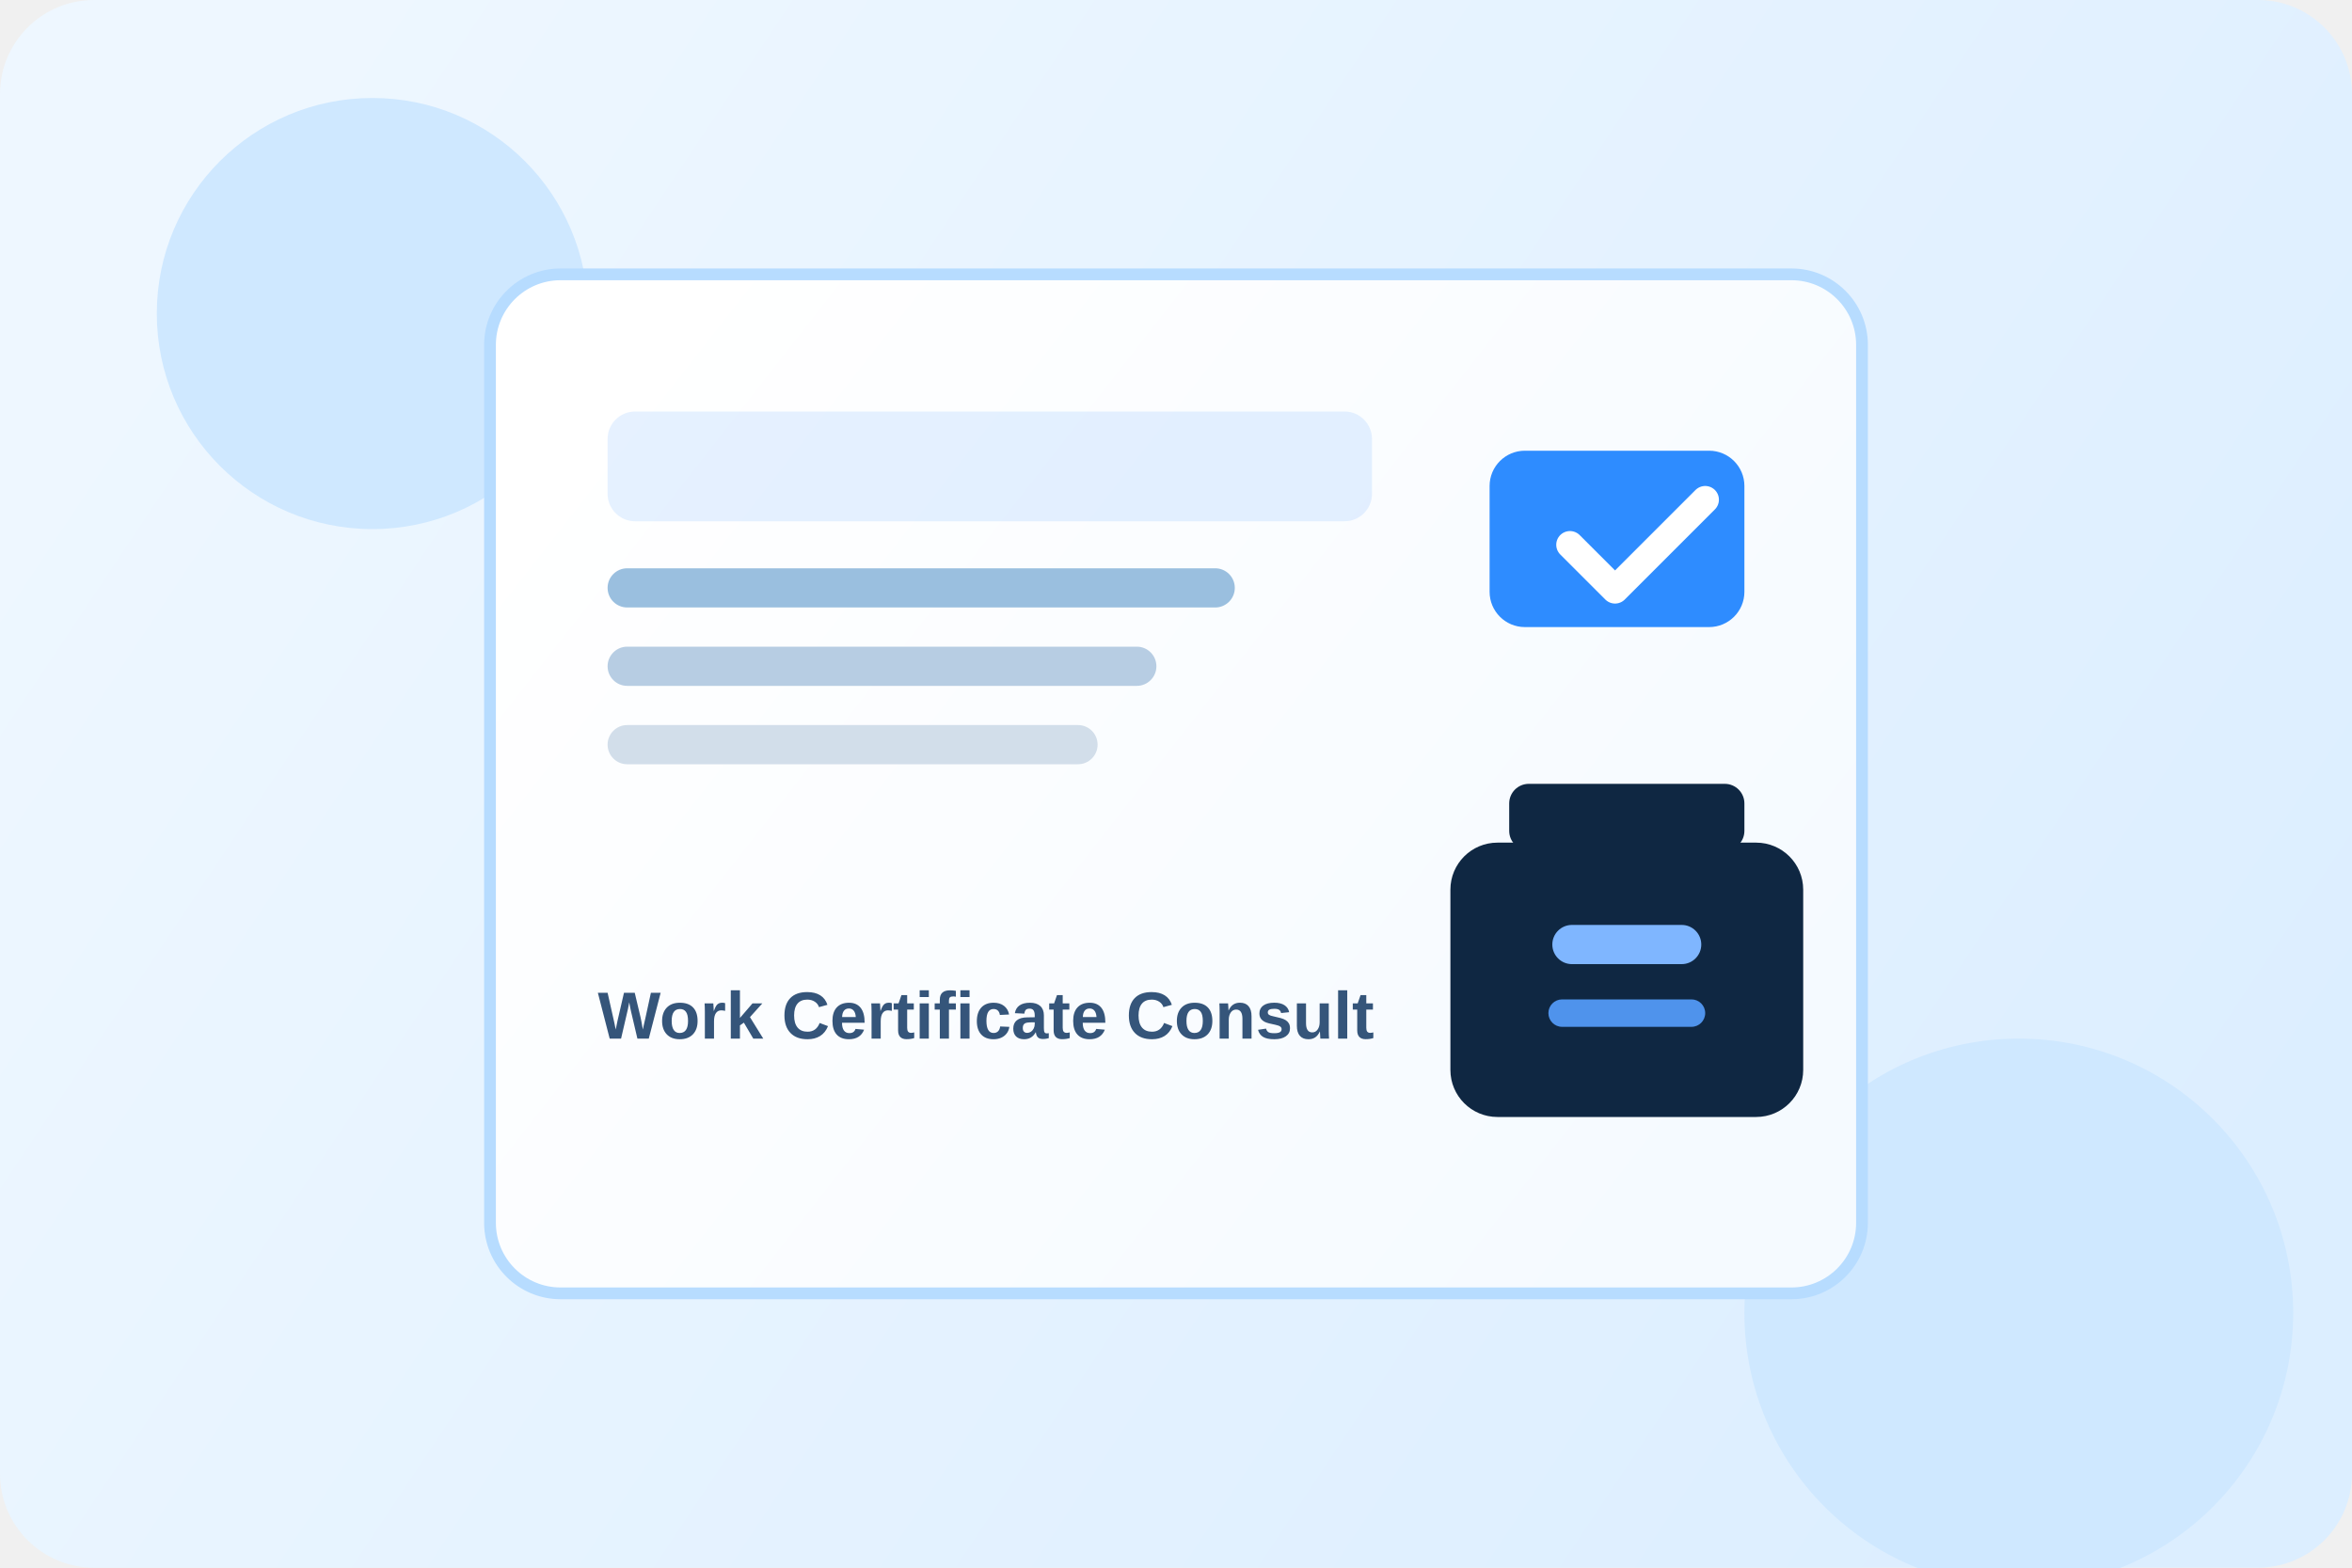
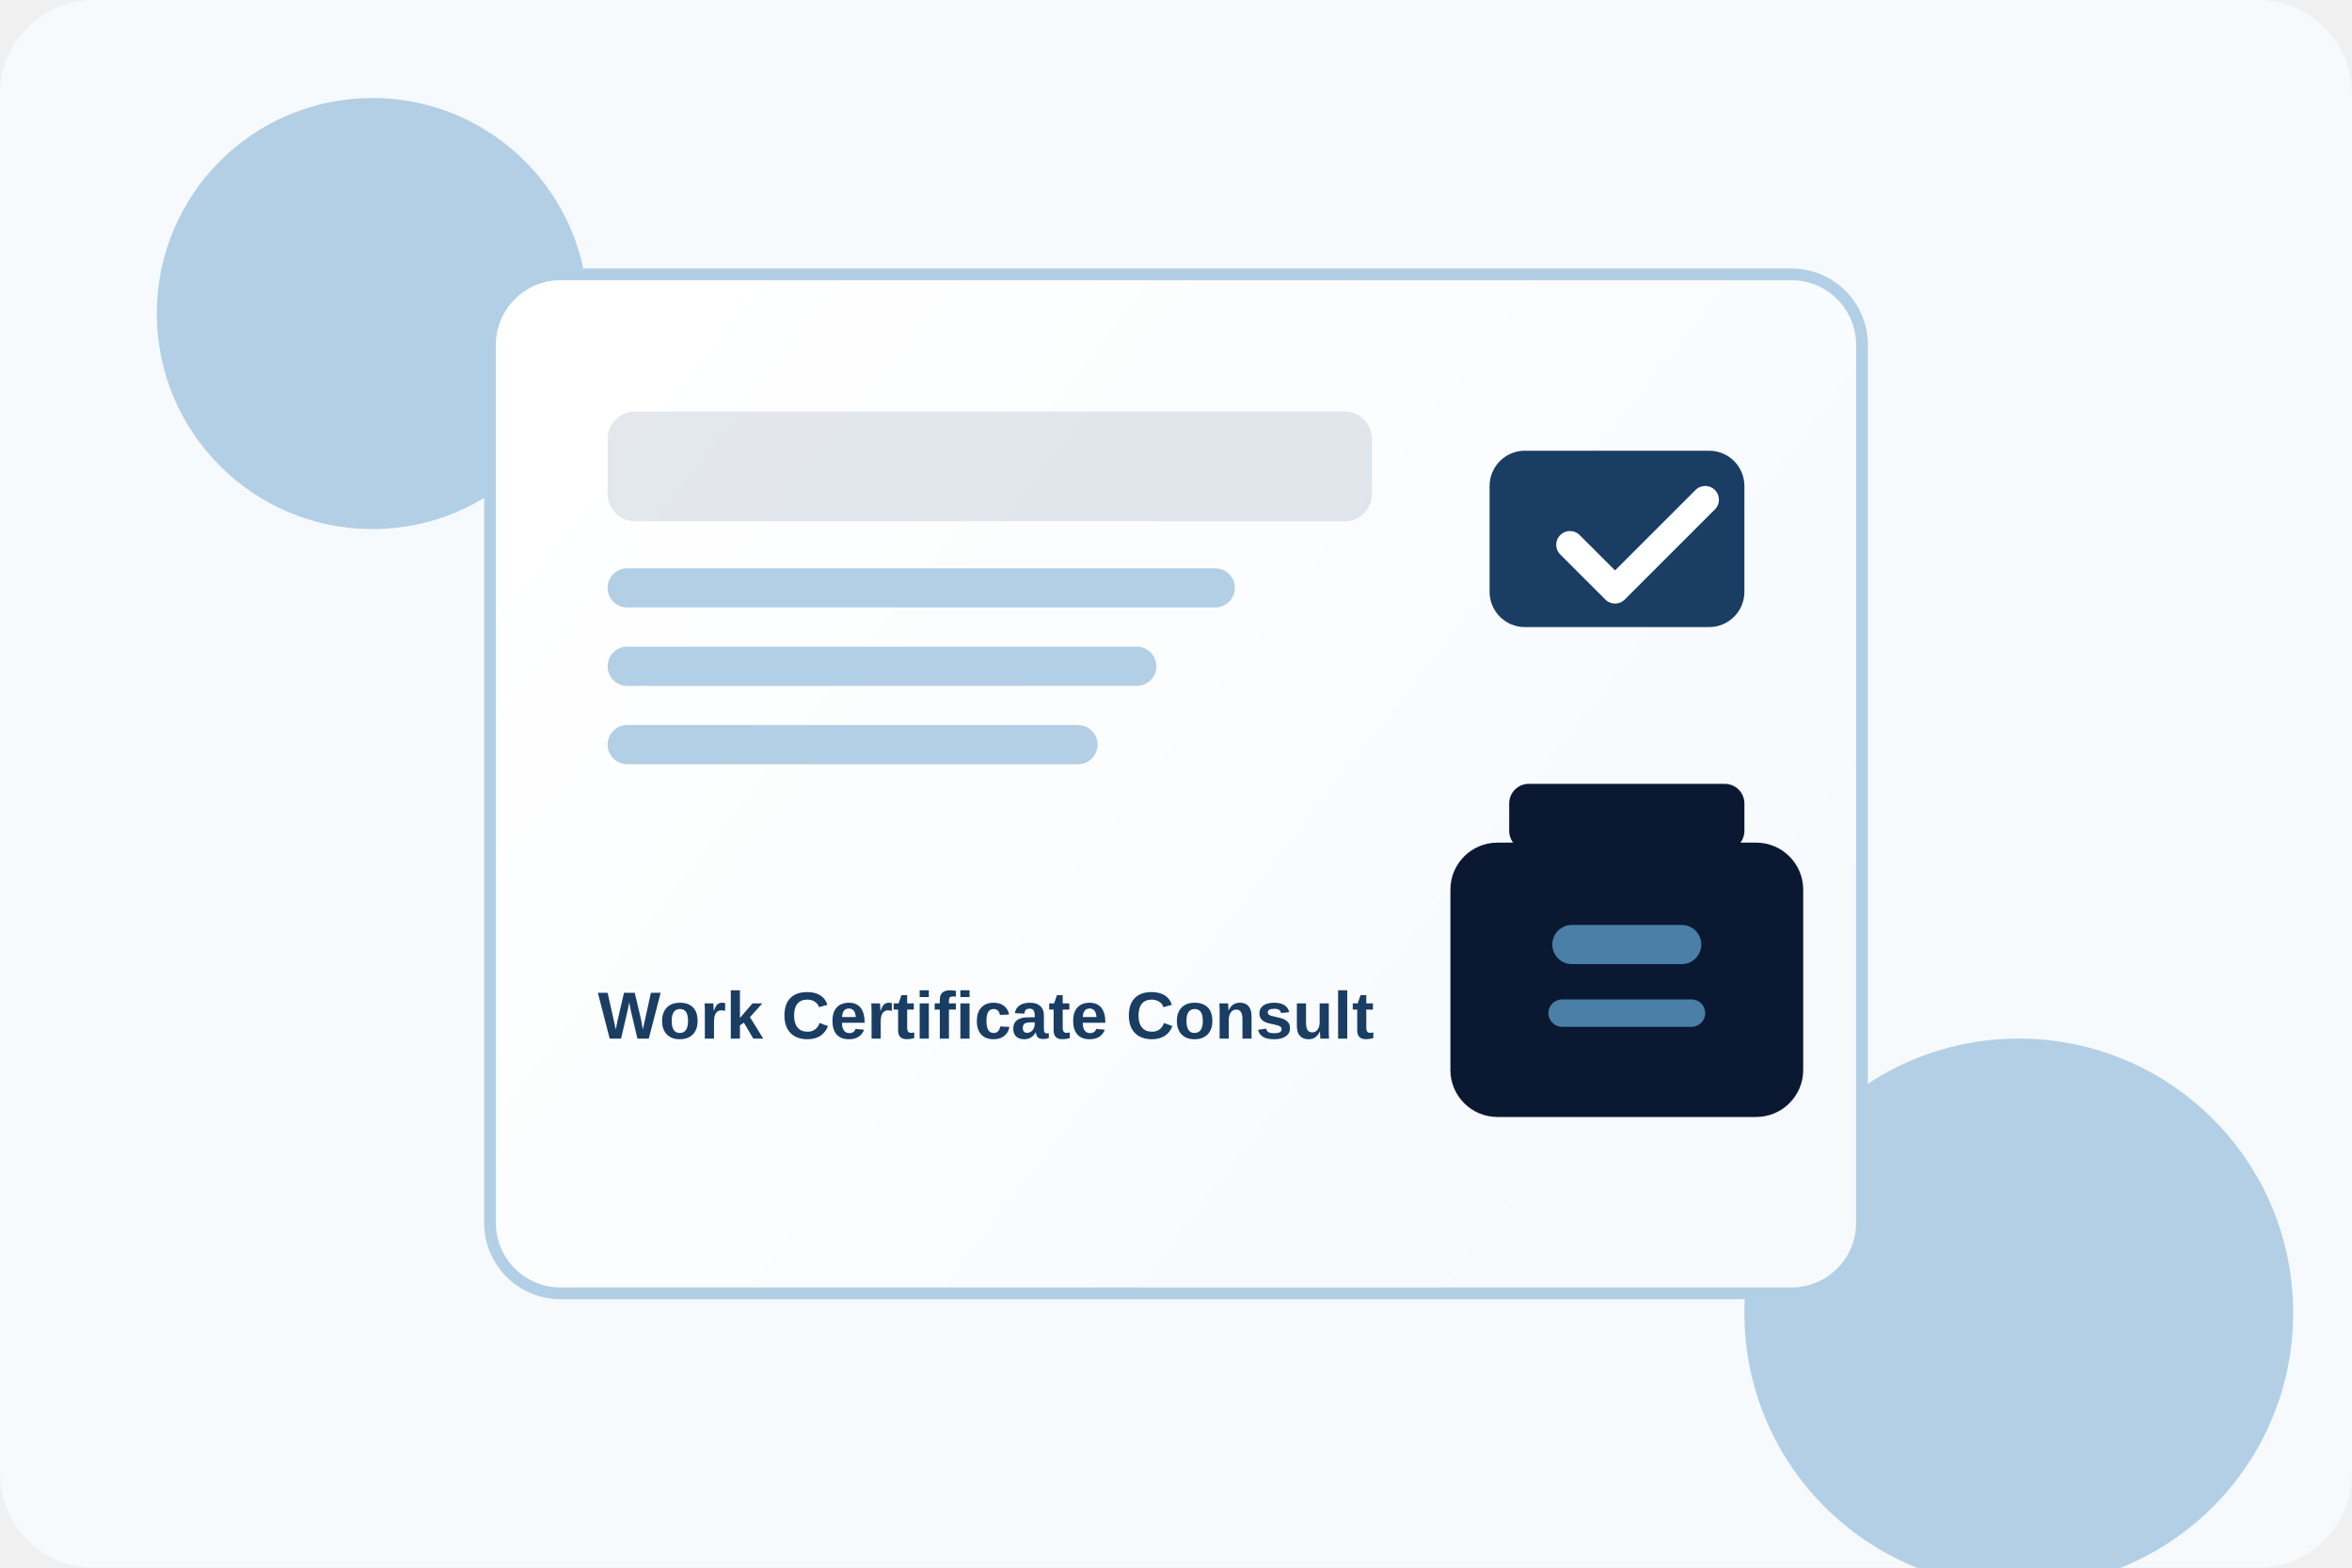
<svg xmlns="http://www.w3.org/2000/svg" width="1200" height="800" viewBox="0 0 1200 800" fill="none">
  <defs>
    <linearGradient id="bgWork" x1="120" y1="80" x2="1080" y2="720" gradientUnits="userSpaceOnUse">
-       <stop stop-color="#EEF7FF" />
-       <stop offset="1" stop-color="#DCEEFF" />
+       <stop stop-color="#F6FAFD" />
+       <stop offset="1" stop-color="#F6FAFD" />
    </linearGradient>
    <linearGradient id="cardWork" x1="320" y1="170" x2="870" y2="600" gradientUnits="userSpaceOnUse">
      <stop stop-color="#FFFFFF" />
-       <stop offset="1" stop-color="#F5FAFF" />
+       <stop offset="1" stop-color="#F6FAFD" />
    </linearGradient>
  </defs>
  <rect width="1200" height="800" rx="48" fill="url(#bgWork)" />
-   <circle cx="190" cy="160" r="110" fill="#CFE8FF" />
-   <circle cx="1030" cy="670" r="140" fill="#CFE8FF" />
-   <rect x="250" y="140" width="700" height="520" rx="36" fill="url(#cardWork)" stroke="#B7DCFF" stroke-width="6" />
-   <rect x="310" y="210" width="390" height="56" rx="14" fill="#2E8CFF" opacity="0.12" />
-   <rect x="310" y="290" width="320" height="20" rx="10" fill="#9ABFDF" />
-   <rect x="310" y="330" width="280" height="20" rx="10" fill="#B7CDE3" />
-   <rect x="310" y="370" width="250" height="20" rx="10" fill="#D2DEEA" />
-   <rect x="760" y="230" width="130" height="90" rx="18" fill="#2E8CFF" />
+   <circle cx="190" cy="160" r="110" fill="#B3CFE5" />
+   <circle cx="1030" cy="670" r="140" fill="#B3CFE5" />
+   <rect x="250" y="140" width="700" height="520" rx="36" fill="url(#cardWork)" stroke="#B3CFE5" stroke-width="6" />
+   <rect x="310" y="210" width="390" height="56" rx="14" fill="#1A3D63" opacity="0.12" />
+   <rect x="310" y="290" width="320" height="20" rx="10" fill="#B3CFE5" />
+   <rect x="310" y="330" width="280" height="20" rx="10" fill="#B3CFE5" />
+   <rect x="310" y="370" width="250" height="20" rx="10" fill="#B3CFE5" />
+   <rect x="760" y="230" width="130" height="90" rx="18" fill="#1A3D63" />
  <path d="M801 278L824 301L870 255" stroke="white" stroke-width="14" stroke-linecap="round" stroke-linejoin="round" />
-   <rect x="740" y="430" width="180" height="140" rx="24" fill="#0F2742" />
-   <rect x="770" y="400" width="120" height="34" rx="10" fill="#0F2742" />
-   <rect x="792" y="472" width="76" height="20" rx="10" fill="#7FB6FF" />
-   <rect x="790" y="510" width="80" height="14" rx="7" fill="#4F93EC" />
-   <text x="305" y="530" fill="#35557A" font-family="Arial, sans-serif" font-size="34" font-weight="700">Work Certificate Consult</text>
+   <rect x="740" y="430" width="180" height="140" rx="24" fill="#0A1931" />
+   <rect x="770" y="400" width="120" height="34" rx="10" fill="#0A1931" />
+   <rect x="792" y="472" width="76" height="20" rx="10" fill="#4A7FA7" />
+   <rect x="790" y="510" width="80" height="14" rx="7" fill="#4A7FA7" />
+   <text x="305" y="530" fill="#1A3D63" font-family="Arial, sans-serif" font-size="34" font-weight="700">Work Certificate Consult</text>
</svg>
